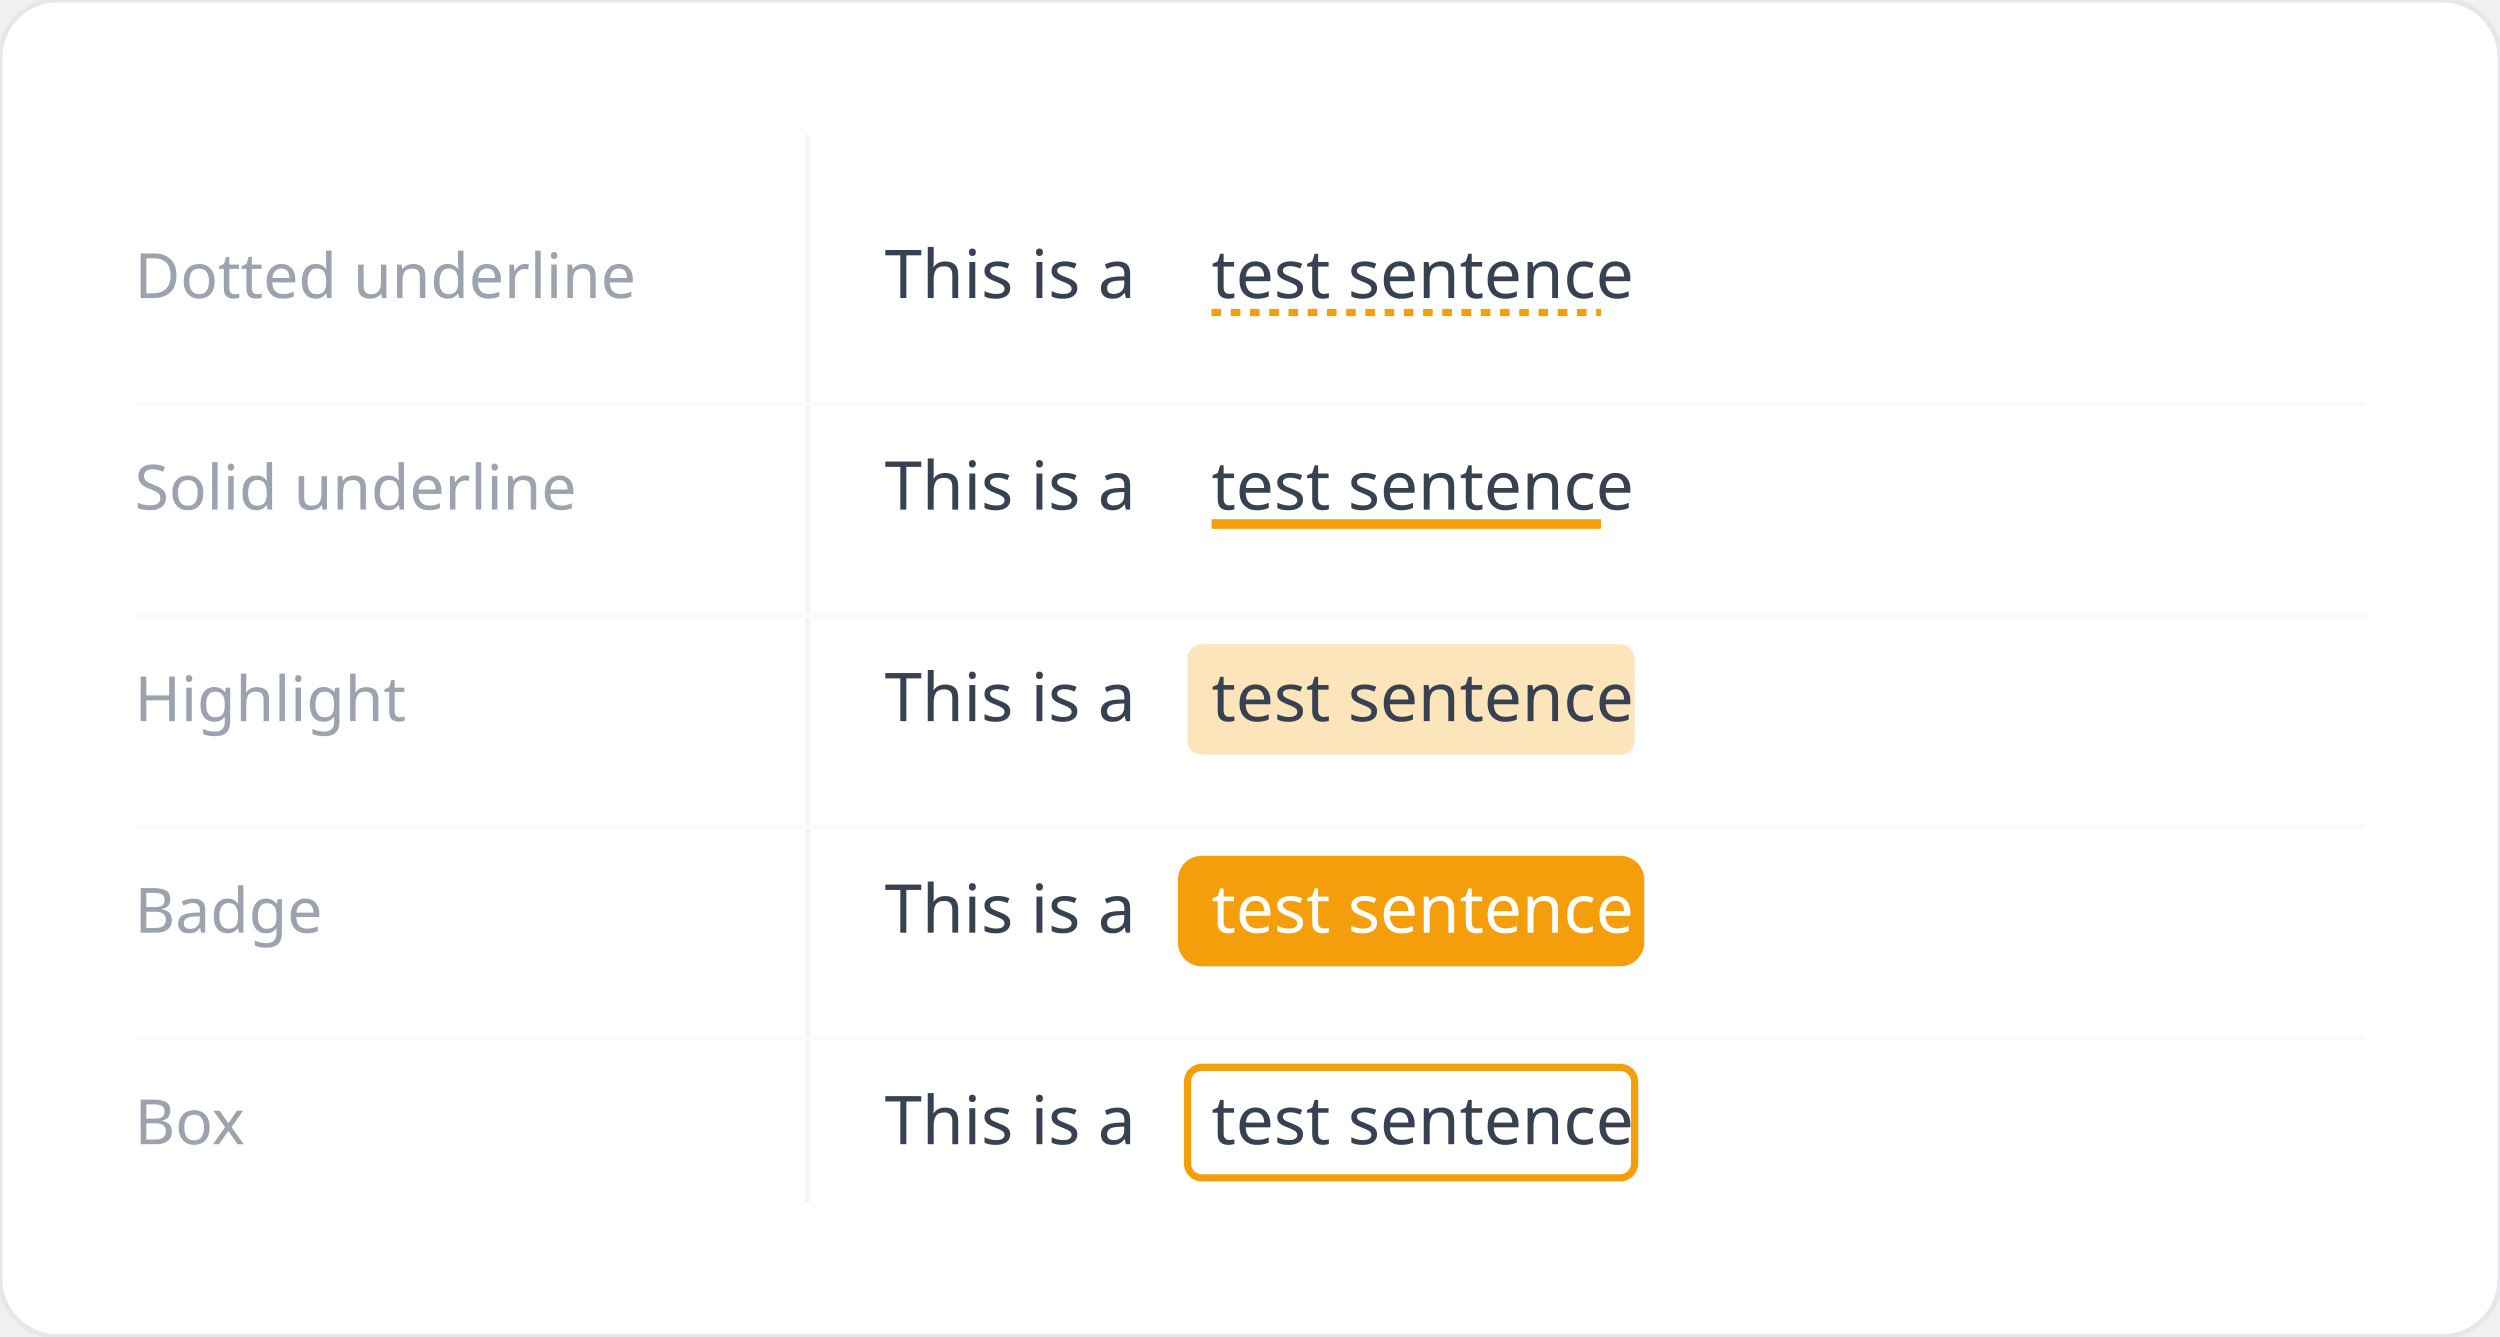
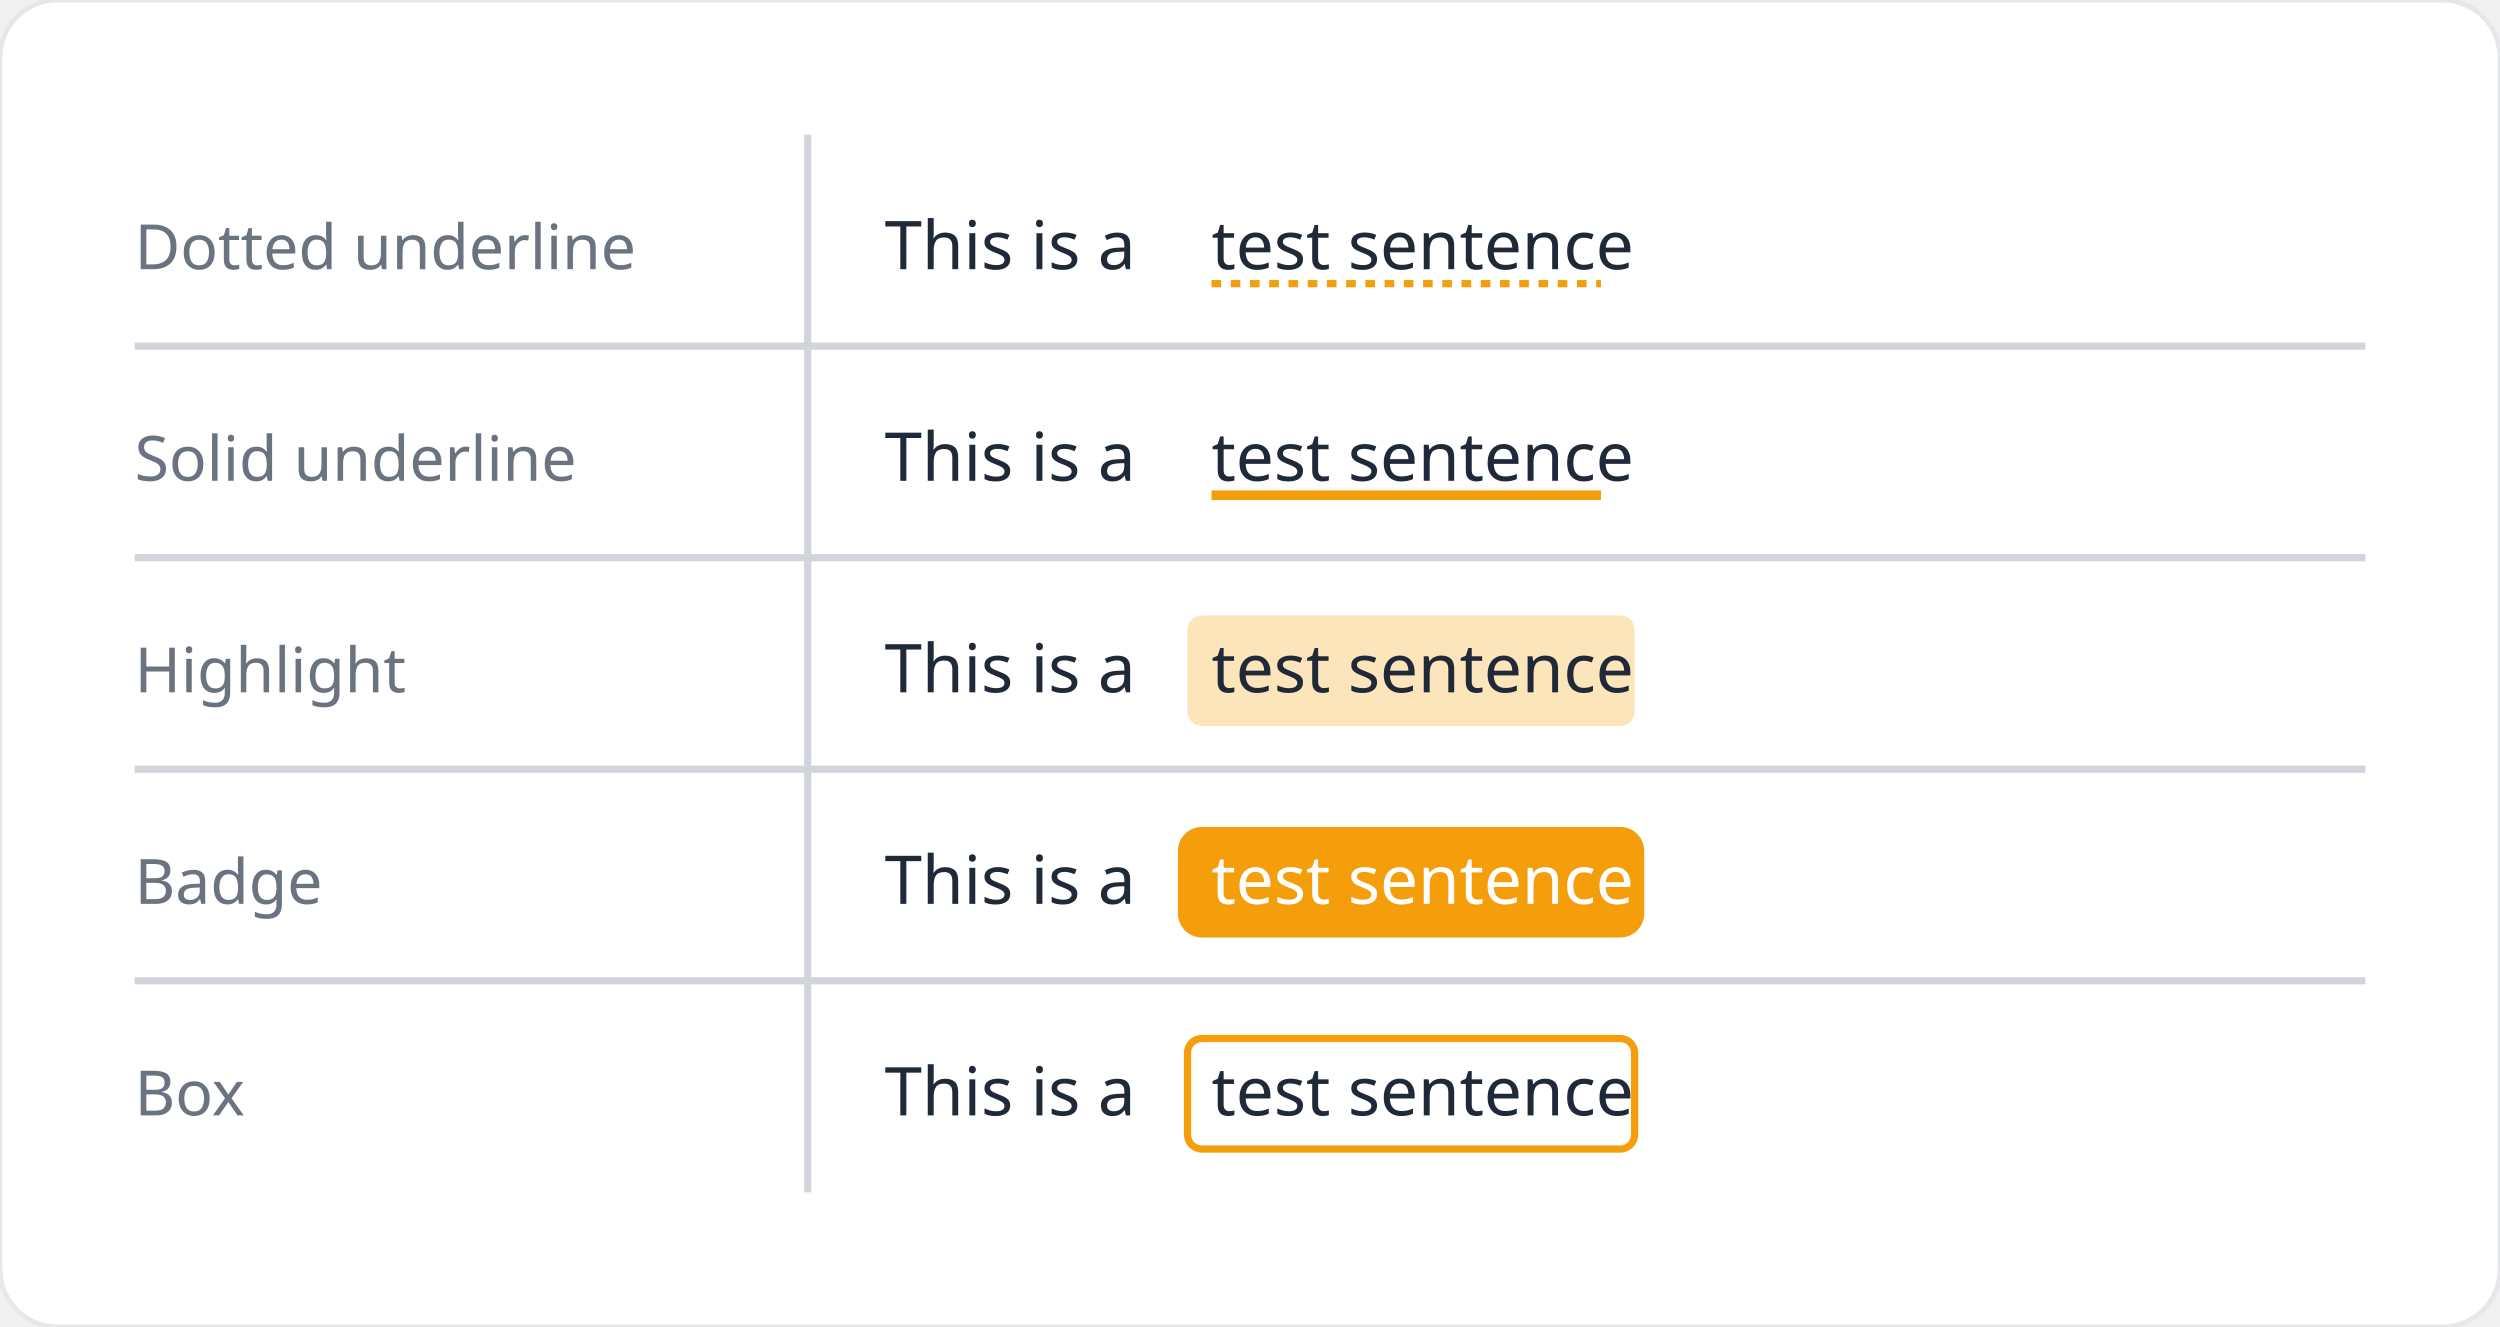
- <svg xmlns="http://www.w3.org/2000/svg" width="520" height="278" viewBox="0 0 520 278" font-family="'Segoe UI', system-ui, -apple-system, sans-serif" font-size="14" fill="#374151">
-   <rect width="520" height="278" rx="12" fill="#ffffff" stroke="#e5e7eb" stroke-width="1" />
-   <line x1="168" y1="28" x2="168" y2="250" stroke="#f3f4f6" stroke-width="1" />
-   <line x1="28" y1="84" x2="492" y2="84" stroke="#f9fafb" stroke-width="1" />
-   <line x1="28" y1="128" x2="492" y2="128" stroke="#f9fafb" stroke-width="1" />
-   <line x1="28" y1="172" x2="492" y2="172" stroke="#f9fafb" stroke-width="1" />
-   <line x1="28" y1="216" x2="492" y2="216" stroke="#f9fafb" stroke-width="1" />
-   <text x="28" y="62" fill="#9ca3af" font-size="13">Dotted underline</text>
-   <text x="184" y="62">This is a </text>
-   <text x="252" y="62">test sentence</text>
-   <line x1="252" y1="65" x2="333" y2="65" stroke="#f59e0b" stroke-width="1.5" stroke-dasharray="2,2" />
-   <text x="28" y="106" fill="#9ca3af" font-size="13">Solid underline</text>
-   <text x="184" y="106">This is a </text>
-   <text x="252" y="106">test sentence</text>
-   <line x1="252" y1="109" x2="333" y2="109" stroke="#f59e0b" stroke-width="2" />
-   <text x="28" y="150" fill="#9ca3af" font-size="13">Highlight</text>
-   <text x="184" y="150">This is a </text>
-   <rect x="247" y="134" width="93" height="23" rx="3" fill="#f59e0b" fill-opacity="0.28" />
-   <text x="252" y="150">test sentence</text>
-   <text x="28" y="194" fill="#9ca3af" font-size="13">Badge</text>
-   <text x="184" y="194">This is a </text>
-   <rect x="245" y="178" width="97" height="23" rx="5" fill="#f59e0b" />
-   <text x="252" y="194" fill="#ffffff">test sentence</text>
-   <text x="28" y="238" fill="#9ca3af" font-size="13">Box</text>
-   <text x="184" y="238">This is a </text>
-   <rect x="247" y="222" width="93" height="23" rx="3" fill="none" stroke="#f59e0b" stroke-width="1.5" />
-   <text x="252" y="238">test sentence</text>
+ <svg xmlns="http://www.w3.org/2000/svg" width="520" height="276" viewBox="0 0 520 276" font-family="'Segoe UI', system-ui, -apple-system, sans-serif" font-size="14" fill="#1f2937">
+   <rect width="520" height="276" rx="12" fill="#ffffff" stroke="#e5e7eb" stroke-width="1" />
+   <line x1="168" y1="28" x2="168" y2="248" stroke="#d1d5db" stroke-width="1.5" />
+   <line x1="28" y1="72" x2="492" y2="72" stroke="#d1d5db" stroke-width="1.5" />
+   <line x1="28" y1="116" x2="492" y2="116" stroke="#d1d5db" stroke-width="1.5" />
+   <line x1="28" y1="160" x2="492" y2="160" stroke="#d1d5db" stroke-width="1.5" />
+   <line x1="28" y1="204" x2="492" y2="204" stroke="#d1d5db" stroke-width="1.5" />
+   <text x="28" y="56" fill="#6b7280" font-size="13">Dotted underline</text>
+   <text x="184" y="56">This is a </text>
+   <text x="252" y="56">test sentence</text>
+   <line x1="252" y1="59" x2="333" y2="59" stroke="#f59e0b" stroke-width="1.5" stroke-dasharray="2,2" />
+   <text x="28" y="100" fill="#6b7280" font-size="13">Solid underline</text>
+   <text x="184" y="100">This is a </text>
+   <text x="252" y="100">test sentence</text>
+   <line x1="252" y1="103" x2="333" y2="103" stroke="#f59e0b" stroke-width="2" />
+   <text x="28" y="144" fill="#6b7280" font-size="13">Highlight</text>
+   <text x="184" y="144">This is a </text>
+   <rect x="247" y="128" width="93" height="23" rx="3" fill="#f59e0b" fill-opacity="0.28" />
+   <text x="252" y="144">test sentence</text>
+   <text x="28" y="188" fill="#6b7280" font-size="13">Badge</text>
+   <text x="184" y="188">This is a </text>
+   <rect x="245" y="172" width="97" height="23" rx="5" fill="#f59e0b" />
+   <text x="252" y="188" fill="#ffffff">test sentence</text>
+   <text x="28" y="232" fill="#6b7280" font-size="13">Box</text>
+   <text x="184" y="232">This is a </text>
+   <rect x="247" y="216" width="93" height="23" rx="3" fill="none" stroke="#f59e0b" stroke-width="1.5" />
+   <text x="252" y="232">test sentence</text>
</svg>
